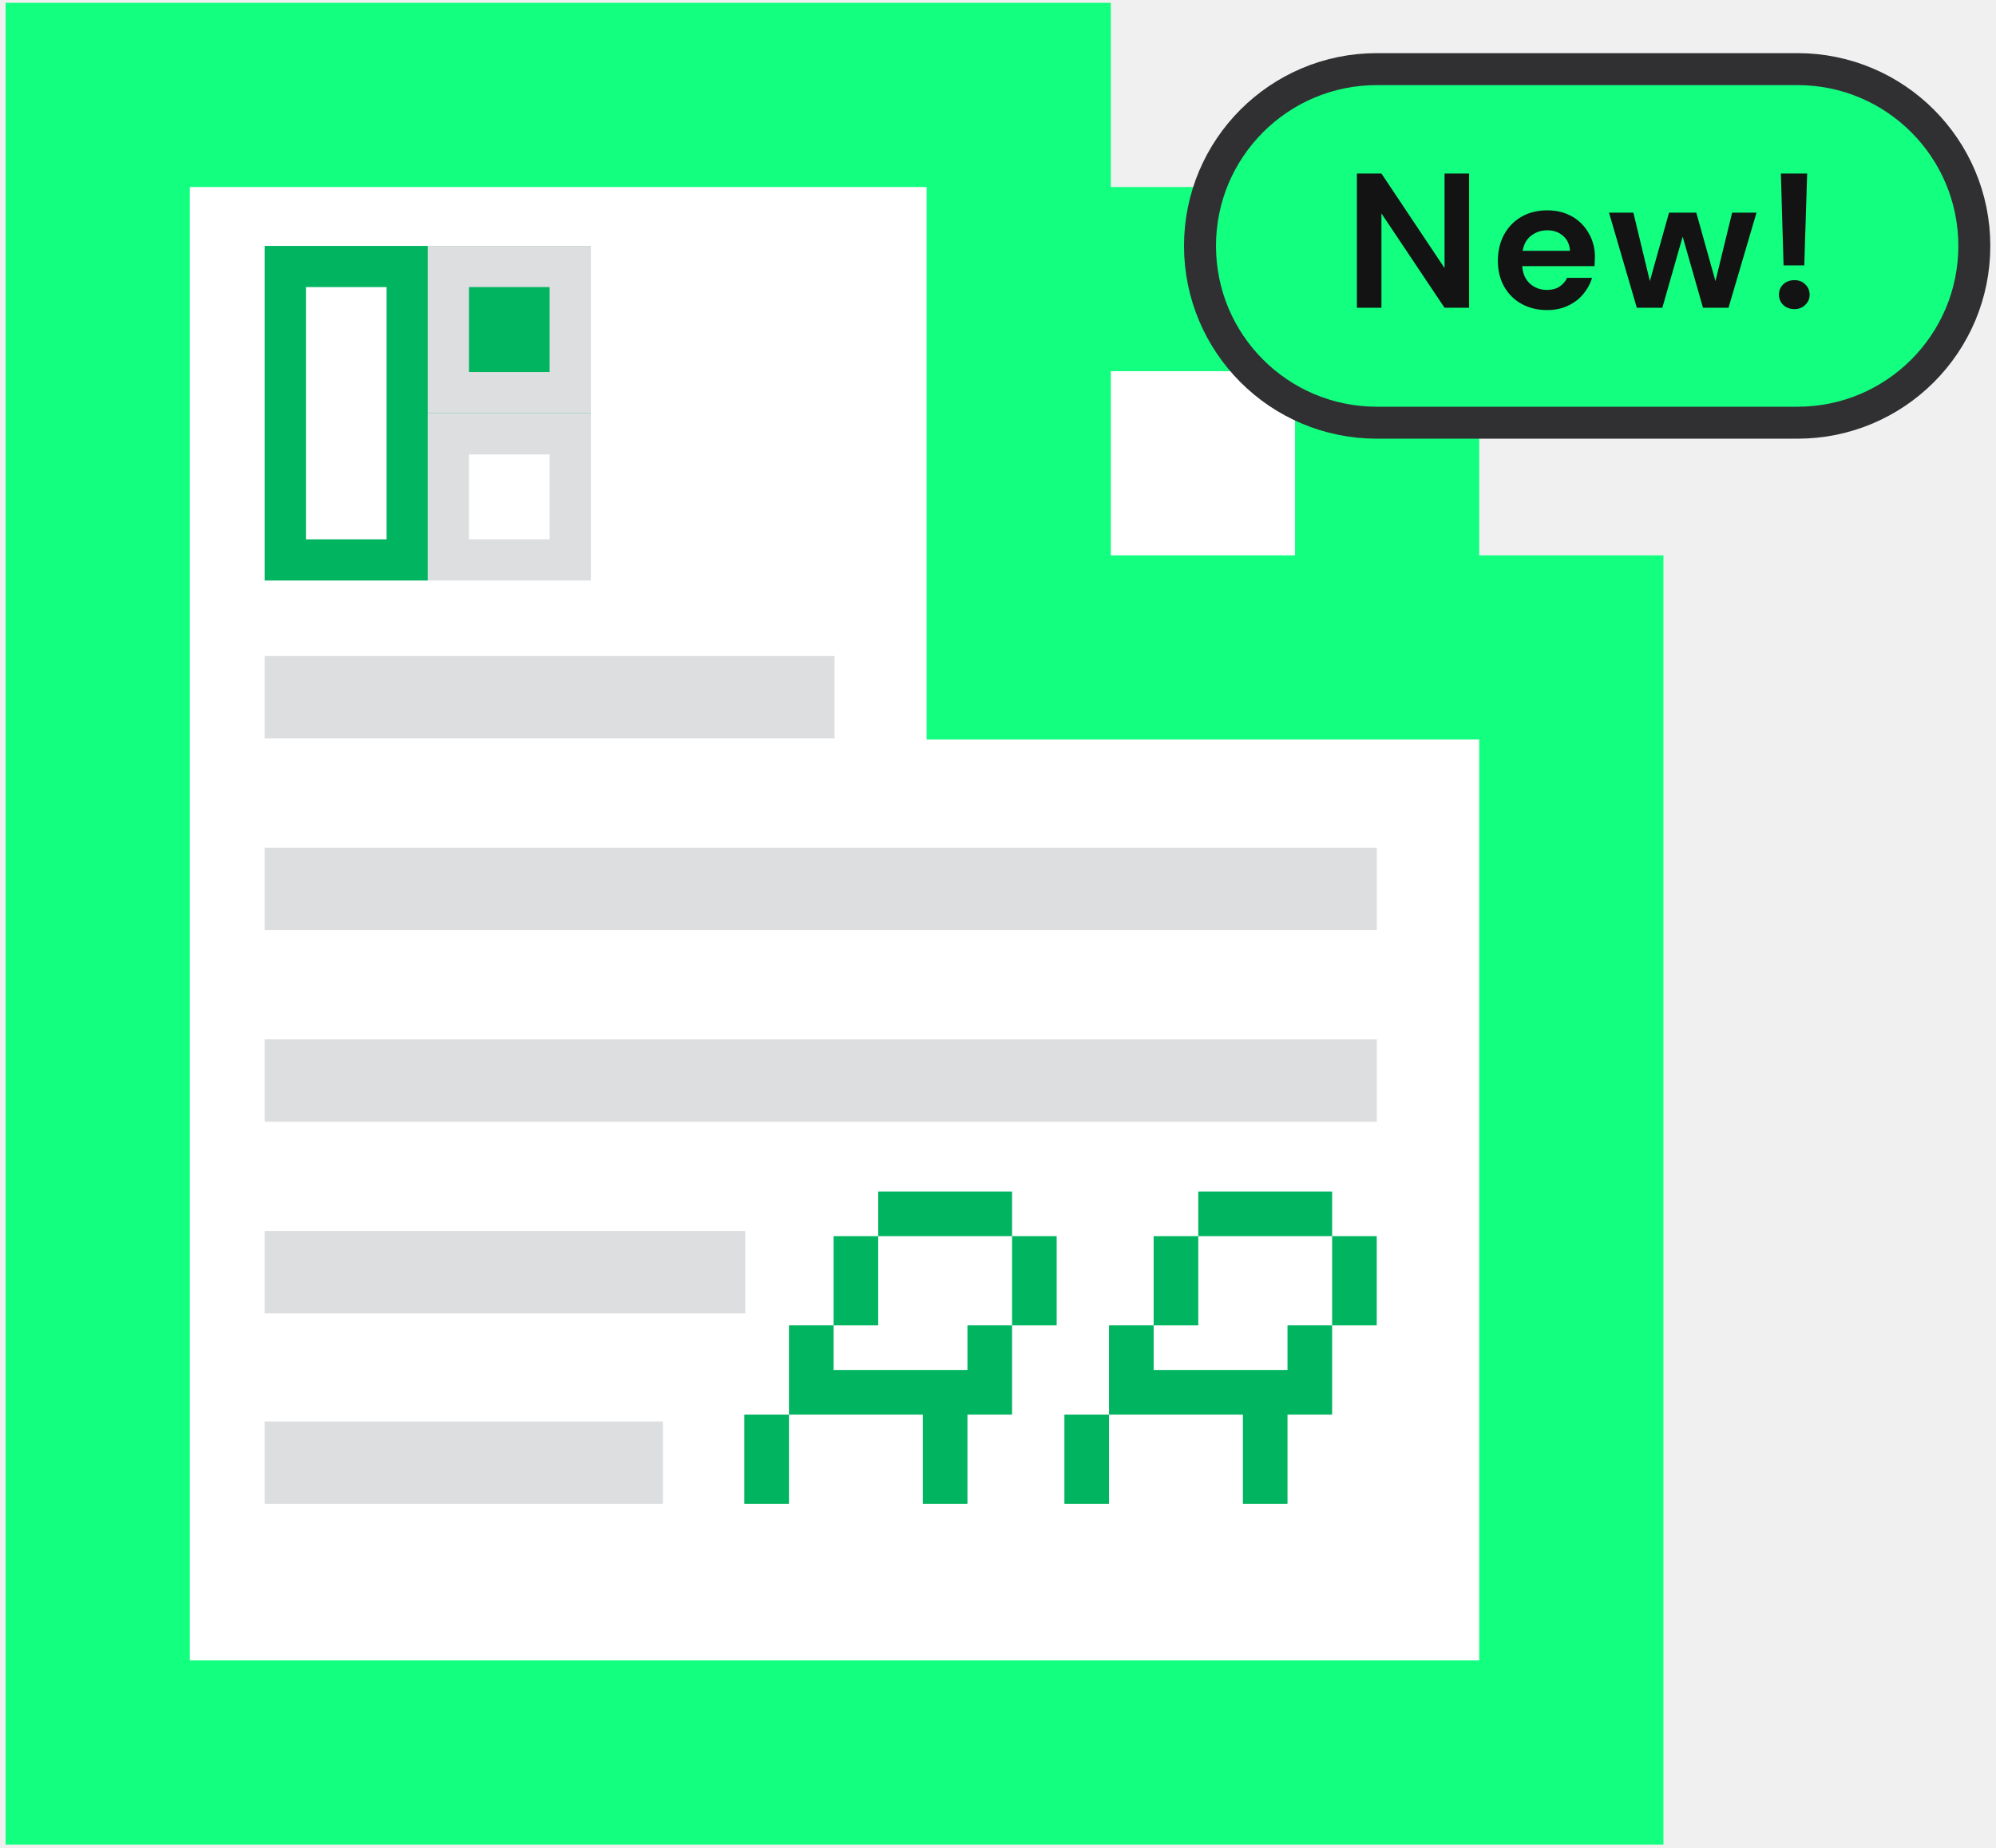
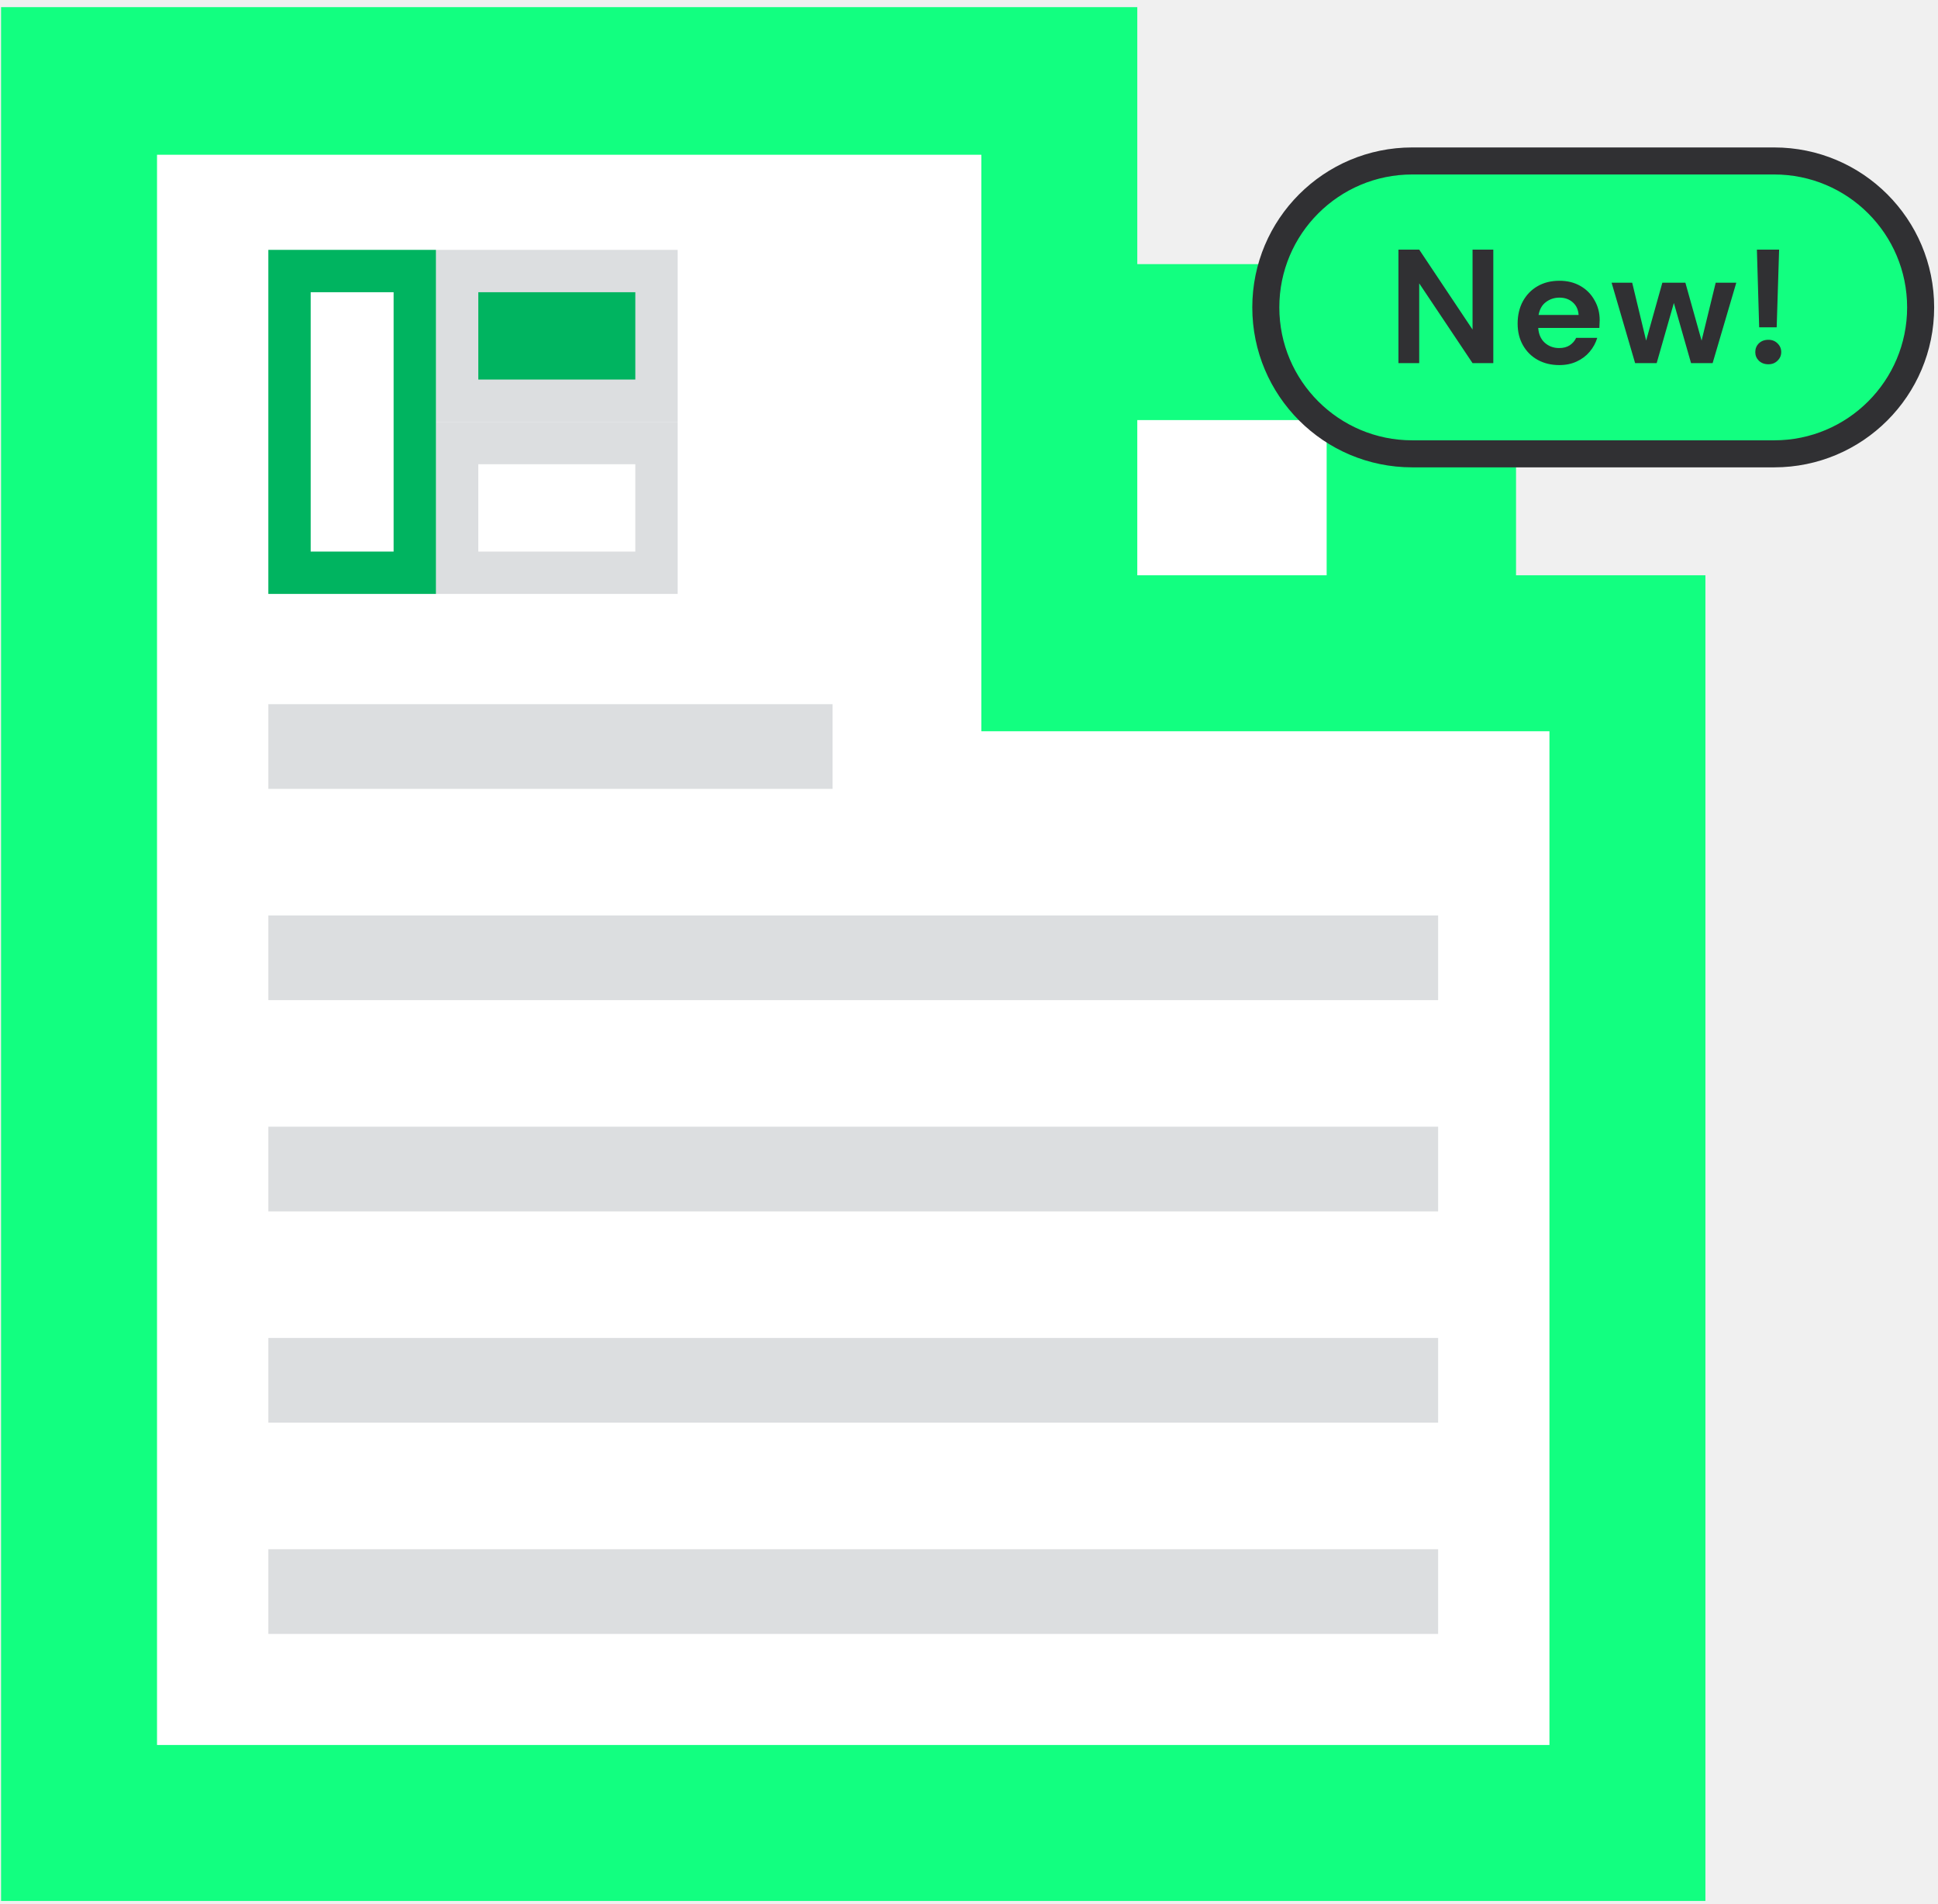
- <svg xmlns="http://www.w3.org/2000/svg" width="242" height="224" viewBox="0 0 242 224" fill="none">
-   <path fill-rule="evenodd" clip-rule="evenodd" d="M126.148 12.133H14.62V45.181L8.793 45.217V205.452H188.154V79.758L157.008 44.996L143.418 44.385L126.148 44.492V12.133Z" fill="white" />
-   <path fill-rule="evenodd" clip-rule="evenodd" d="M0.679 223.676H201.679V67.343H179.345V45.009L157.012 45.009V22.676H134.679V45.009H157.012L157.012 67.343H134.679V0.342H0.679V223.676ZM23.012 201.343V22.676H112.345V89.676H179.345V201.343H23.012Z" fill="#12FF80" />
-   <path d="M111.885 182.356V171.536H95.656V160.716H101.065V166.126H117.295V160.716H122.705V171.536H117.295V182.356H111.885ZM90.246 182.356V171.536H95.656V182.356H90.246ZM101.065 160.716V149.896H106.475V160.716H101.065ZM106.475 149.896V144.486H122.705V149.896H106.475ZM122.705 160.716V149.896H128.115V160.716H122.705Z" fill="#00B460" />
-   <path d="M150.69 182.356V171.536H134.46V160.716H139.87V166.126H156.1V160.716H161.51V171.536H156.1V182.356H150.69ZM129.05 182.356V171.536H134.46V182.356H129.05ZM139.87 160.716V149.896H145.28V160.716H139.87ZM145.28 149.896V144.486H161.51V149.896H145.28ZM161.51 160.716V149.896H166.92V160.716H161.51Z" fill="#00B460" />
-   <path fill-rule="evenodd" clip-rule="evenodd" d="M101.178 89.537H32.098V79.549H101.178V89.537Z" fill="#DCDEE0" />
-   <path fill-rule="evenodd" clip-rule="evenodd" d="M80.371 182.356H32.098V172.368H80.371V182.356Z" fill="#DCDEE0" />
-   <path fill-rule="evenodd" clip-rule="evenodd" d="M166.93 112.778H32.098V102.79H166.93V112.778Z" fill="#DCDEE0" />
-   <path fill-rule="evenodd" clip-rule="evenodd" d="M166.93 136.019H32.098V126.031H166.93V136.019Z" fill="#DCDEE0" />
-   <path fill-rule="evenodd" clip-rule="evenodd" d="M90.359 159.26H32.098V149.272H90.359V159.26Z" fill="#DCDEE0" />
-   <path d="M51.865 50.107H71.632V70.394H51.865V50.107Z" fill="white" />
-   <path fill-rule="evenodd" clip-rule="evenodd" d="M66.638 55.101H56.858V65.4H66.638V55.101ZM51.865 50.107V70.394H71.632V50.107H51.865Z" fill="#DCDEE0" />
-   <path d="M51.865 29.82H71.632V50.107H51.865V29.82Z" fill="#00B460" />
-   <path fill-rule="evenodd" clip-rule="evenodd" d="M66.638 34.813H56.858V45.113H66.638V34.813ZM51.865 29.82V50.107H71.632V29.82H51.865Z" fill="#DCDEE0" />
-   <path d="M32.098 29.82H51.865V70.394H32.098V29.82Z" fill="white" />
-   <path fill-rule="evenodd" clip-rule="evenodd" d="M46.871 34.813H37.091V65.4H46.871V34.813ZM32.098 29.82V70.394H51.865V29.82H32.098Z" fill="#00B460" />
-   <rect x="145.491" y="8.382" width="93.881" height="42.876" rx="21.438" fill="#12FF80" />
-   <path d="M164.513 37.32V21.042H167.489L175.14 32.506V21.042H178.117V37.32H175.14L167.489 25.879V37.32H164.513ZM187.582 37.599C186.419 37.599 185.388 37.351 184.489 36.855C183.59 36.358 182.885 35.661 182.373 34.762C181.861 33.863 181.606 32.824 181.606 31.646C181.606 30.452 181.854 29.39 182.35 28.46C182.861 27.53 183.559 26.809 184.443 26.297C185.342 25.77 186.396 25.507 187.605 25.507C188.737 25.507 189.737 25.755 190.605 26.251C191.473 26.747 192.147 27.429 192.628 28.297C193.124 29.15 193.372 30.103 193.372 31.157C193.372 31.328 193.364 31.506 193.349 31.692C193.349 31.878 193.341 32.072 193.326 32.274H184.559C184.621 33.173 184.931 33.878 185.489 34.39C186.063 34.901 186.752 35.157 187.559 35.157C188.163 35.157 188.667 35.025 189.07 34.762C189.489 34.483 189.799 34.126 190 33.692H193.023C192.806 34.421 192.442 35.087 191.93 35.692C191.434 36.281 190.814 36.746 190.07 37.087C189.341 37.428 188.512 37.599 187.582 37.599ZM187.605 27.925C186.876 27.925 186.233 28.134 185.675 28.553C185.117 28.956 184.76 29.576 184.605 30.413H190.349C190.303 29.654 190.024 29.049 189.512 28.599C189 28.15 188.365 27.925 187.605 27.925ZM198.452 37.32L195.08 25.786H198.034L200.033 34.087L202.359 25.786H205.661L207.986 34.087L210.009 25.786H212.963L209.568 37.32H206.475L204.01 28.692L201.545 37.32H198.452ZM216.244 32.181L215.918 21.042H219.104L218.755 32.181H216.244ZM217.569 37.483C217.011 37.483 216.554 37.312 216.197 36.971C215.856 36.63 215.686 36.219 215.686 35.738C215.686 35.242 215.856 34.824 216.197 34.483C216.554 34.142 217.011 33.971 217.569 33.971C218.096 33.971 218.53 34.142 218.871 34.483C219.228 34.824 219.406 35.242 219.406 35.738C219.406 36.219 219.228 36.63 218.871 36.971C218.53 37.312 218.096 37.483 217.569 37.483Z" fill="#121312" />
-   <rect x="145.491" y="8.382" width="93.881" height="42.876" rx="21.438" stroke="#303033" stroke-width="3.876" />
+ <svg xmlns="http://www.w3.org/2000/svg" width="226" height="222" viewBox="0 0 226 222" fill="none">
+   <path fill-rule="evenodd" clip-rule="evenodd" d="M124.189 12.492H13.91V45.17L8.149 45.206V203.647H185.501V79.359L154.546 48.897L141.266 44.383L124.189 44.488V12.492Z" fill="white" />
+   <path fill-rule="evenodd" clip-rule="evenodd" d="M0.125 221.667H198.875V67.083L176.792 67.083V48.897H154.708V30.799H132.625V0.833H0.125V221.667ZM154.708 48.985V67.083L132.625 67.083V48.985H154.708ZM18.311 203.48V18.045H114.439V85.27H180.689V203.48H18.311Z" fill="#12FF80" />
+   <line x1="31.294" y1="87.051" x2="97.087" y2="87.051" stroke="#DCDEE0" stroke-width="9.876" />
+   <line x1="31.294" y1="185.591" x2="167.707" y2="185.591" stroke="#DCDEE0" stroke-width="9.876" />
+   <line x1="31.294" y1="111.686" x2="167.707" y2="111.686" stroke="#DCDEE0" stroke-width="9.876" />
+   <line x1="31.294" y1="136.321" x2="167.707" y2="136.321" stroke="#DCDEE0" stroke-width="9.876" />
+   <line x1="31.294" y1="160.956" x2="167.707" y2="160.956" stroke="#DCDEE0" stroke-width="9.876" />
+   <rect x="53.308" y="51.665" width="23.249" height="15.122" fill="white" stroke="#DCDEE0" stroke-width="4.938" />
+   <rect x="53.308" y="31.605" width="23.249" height="15.122" fill="#00B460" stroke="#DCDEE0" stroke-width="4.938" />
+   <rect x="33.762" y="31.605" width="14.608" height="35.182" fill="white" stroke="#00B460" stroke-width="4.938" />
+   <rect x="147.612" y="18.769" width="76.364" height="34.152" rx="17.076" fill="#12FF80" />
+   <path d="M163.08 42.345V29.108H165.501L171.722 38.431V29.108H174.142V42.345H171.722L165.501 33.041V42.345H163.08ZM181.839 42.572C180.894 42.572 180.055 42.37 179.324 41.967C178.593 41.563 178.019 40.996 177.603 40.265C177.187 39.534 176.979 38.689 176.979 37.731C176.979 36.76 177.181 35.897 177.585 35.14C178.001 34.384 178.568 33.798 179.286 33.382C180.018 32.953 180.875 32.739 181.858 32.739C182.778 32.739 183.591 32.941 184.297 33.344C185.003 33.747 185.552 34.302 185.942 35.008C186.346 35.701 186.548 36.477 186.548 37.334C186.548 37.472 186.541 37.617 186.529 37.769C186.529 37.92 186.522 38.078 186.51 38.242H179.381C179.431 38.973 179.683 39.546 180.137 39.962C180.604 40.378 181.165 40.586 181.82 40.586C182.312 40.586 182.722 40.479 183.049 40.265C183.39 40.038 183.642 39.748 183.806 39.395H186.264C186.087 39.987 185.791 40.53 185.375 41.021C184.972 41.5 184.468 41.878 183.862 42.156C183.27 42.433 182.596 42.572 181.839 42.572ZM181.858 34.706C181.266 34.706 180.742 34.876 180.289 35.216C179.835 35.544 179.545 36.048 179.419 36.729H184.089C184.052 36.111 183.825 35.619 183.409 35.254C182.993 34.888 182.476 34.706 181.858 34.706ZM190.679 42.345L187.937 32.966H190.338L191.964 39.717L193.855 32.966H196.54L198.431 39.717L200.077 32.966H202.478L199.717 42.345H197.202L195.198 35.33L193.193 42.345H190.679ZM205.146 38.166L204.881 29.108H207.472L207.188 38.166H205.146ZM206.224 42.477C205.77 42.477 205.398 42.339 205.108 42.061C204.831 41.784 204.692 41.45 204.692 41.059C204.692 40.656 204.831 40.315 205.108 40.038C205.398 39.761 205.77 39.622 206.224 39.622C206.652 39.622 207.005 39.761 207.283 40.038C207.573 40.315 207.718 40.656 207.718 41.059C207.718 41.45 207.573 41.784 207.283 42.061C207.005 42.339 206.652 42.477 206.224 42.477Z" fill="#303033" />
+   <rect x="147.612" y="18.769" width="76.364" height="34.152" rx="17.076" stroke="#303033" stroke-width="3.152" />
</svg>
